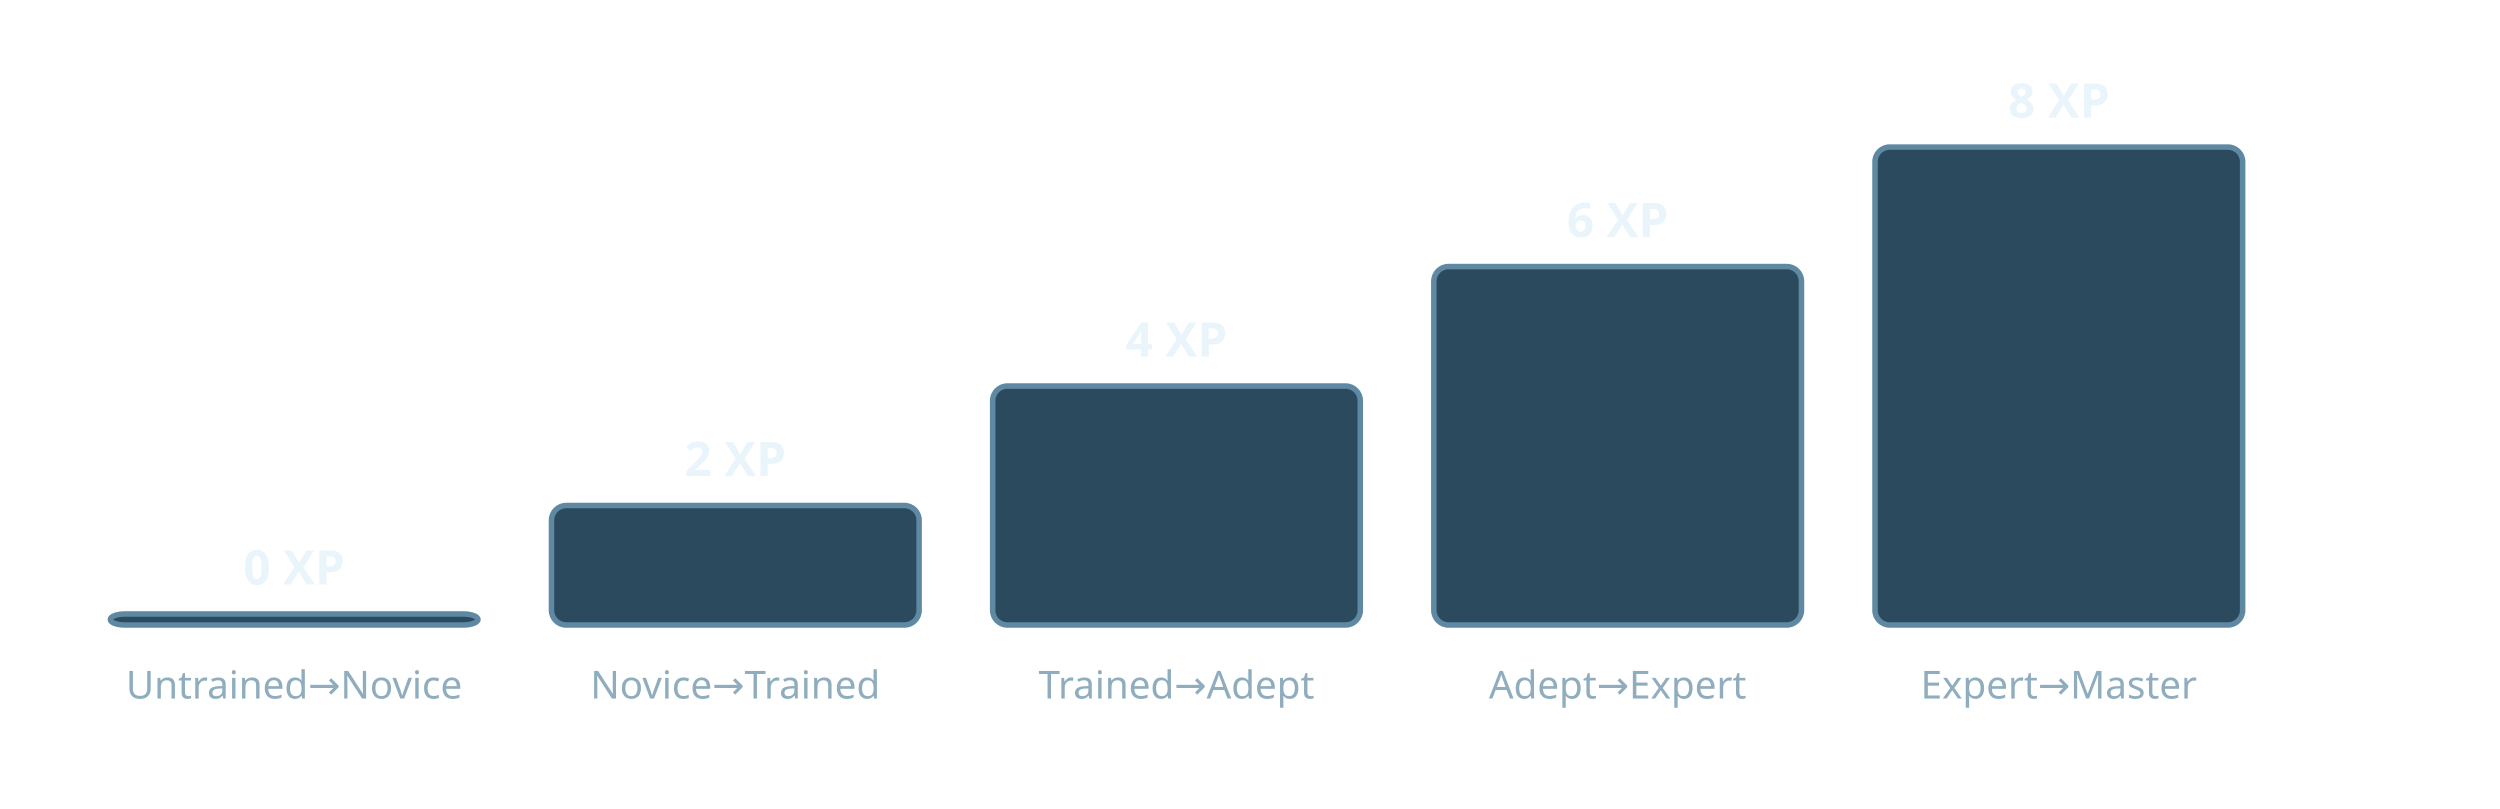
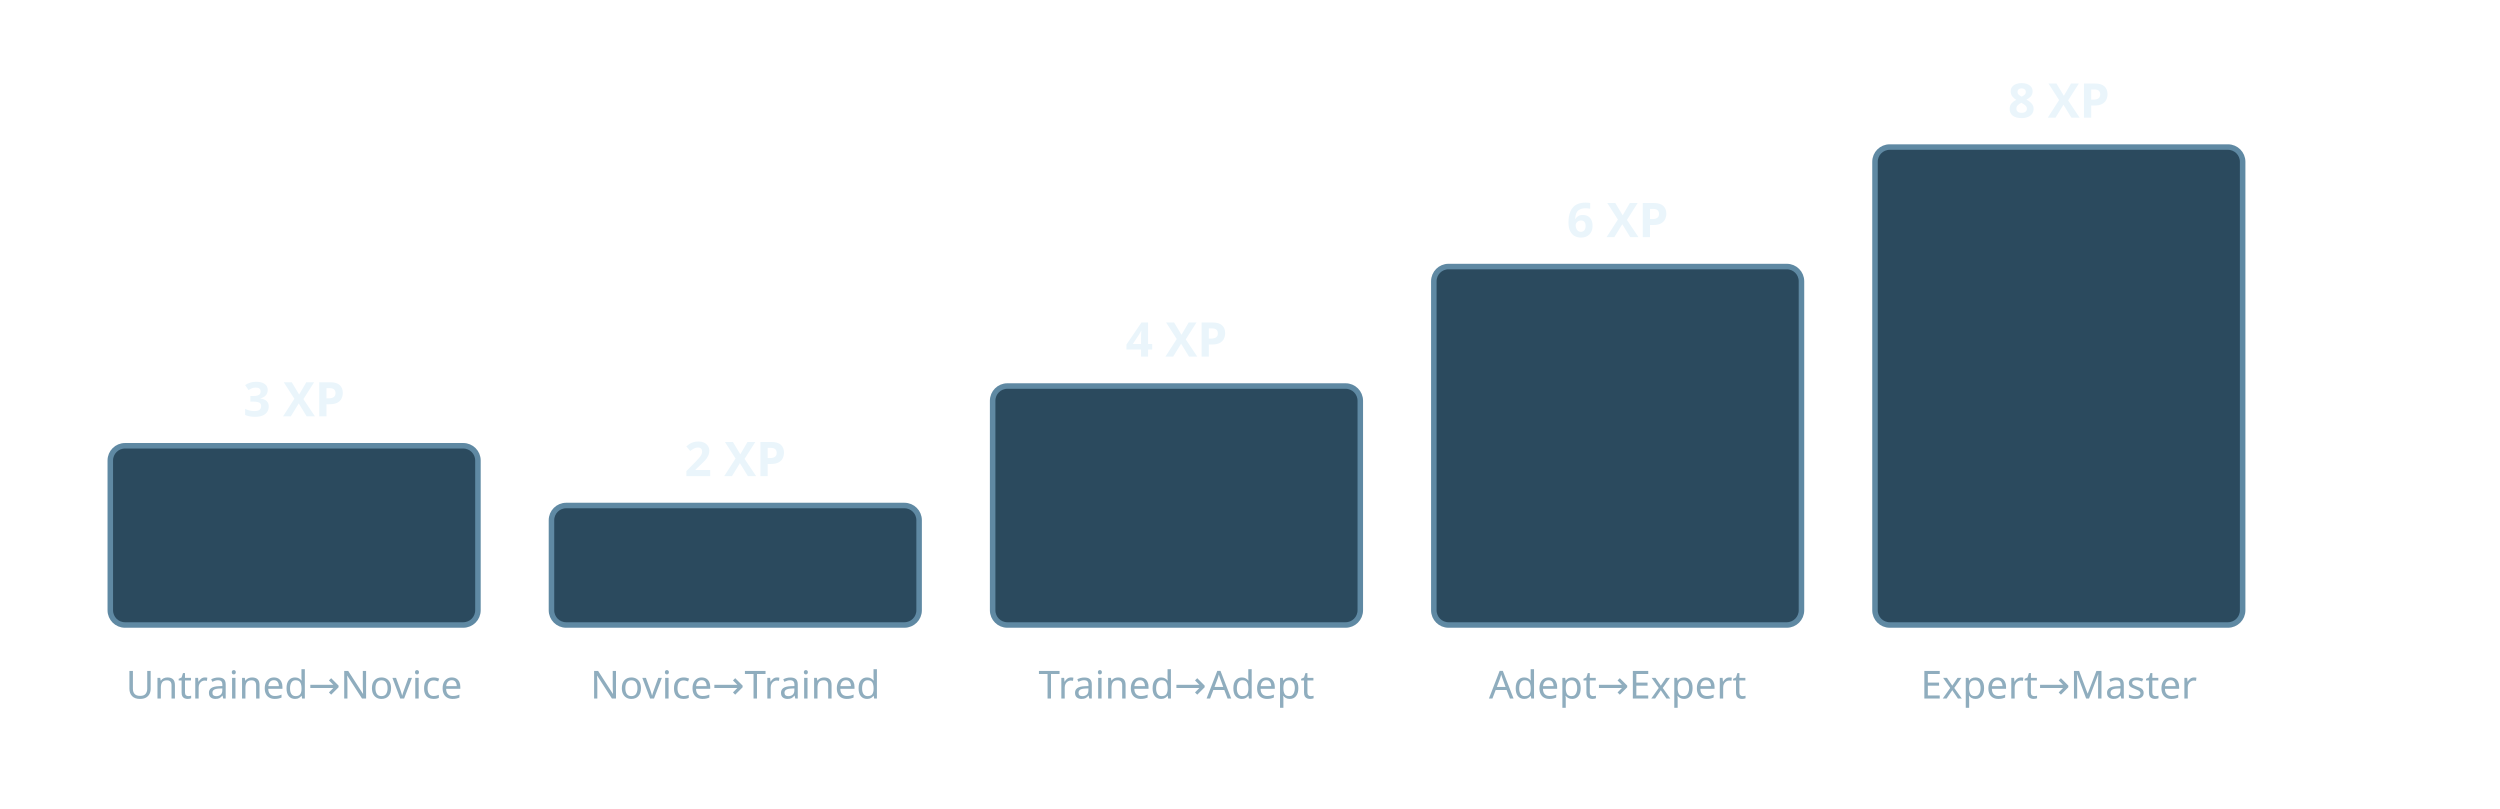
<svg xmlns="http://www.w3.org/2000/svg" width="680" height="220" viewBox="0 0 680 220" role="img">
-   <rect x="30" y="167.0" width="100" height="3.0" rx="4" fill="#2b4a5e" stroke="#5f89a3" stroke-width="1.5" />
+   <rect x="30" y="121.25" width="100" height="48.75" rx="4" fill="#2b4a5e" stroke="#5f89a3" stroke-width="1.5" />
  <rect x="150" y="137.5" width="100" height="32.5" rx="4" fill="#2b4a5e" stroke="#5f89a3" stroke-width="1.5" />
  <rect x="270" y="105.0" width="100" height="65.0" rx="4" fill="#2b4a5e" stroke="#5f89a3" stroke-width="1.5" />
  <rect x="390" y="72.5" width="100" height="97.5" rx="4" fill="#2b4a5e" stroke="#5f89a3" stroke-width="1.5" />
  <rect x="510" y="40.0" width="100" height="130.0" rx="4" fill="#2b4a5e" stroke="#5f89a3" stroke-width="1.5" />
-   <text x="80.0" y="159.0" text-anchor="middle" font-family="sans-serif" font-size="13" font-weight="700" fill="#eaf5fb">0 XP</text>
+   <text x="80.0" y="113.25" text-anchor="middle" font-family="sans-serif" font-size="13" font-weight="700" fill="#eaf5fb">3 XP</text>
  <text x="80.0" y="190.0" text-anchor="middle" font-family="sans-serif" font-size="10.5" fill="#8fadbe">Untrained→Novice</text>
  <text x="200.0" y="129.5" text-anchor="middle" font-family="sans-serif" font-size="13" font-weight="700" fill="#eaf5fb">2 XP</text>
  <text x="200.0" y="190.0" text-anchor="middle" font-family="sans-serif" font-size="10.5" fill="#8fadbe">Novice→Trained</text>
  <text x="320.0" y="97.0" text-anchor="middle" font-family="sans-serif" font-size="13" font-weight="700" fill="#eaf5fb">4 XP</text>
  <text x="320.0" y="190.0" text-anchor="middle" font-family="sans-serif" font-size="10.5" fill="#8fadbe">Trained→Adept</text>
  <text x="440.0" y="64.5" text-anchor="middle" font-family="sans-serif" font-size="13" font-weight="700" fill="#eaf5fb">6 XP</text>
  <text x="440.0" y="190.0" text-anchor="middle" font-family="sans-serif" font-size="10.5" fill="#8fadbe">Adept→Expert</text>
  <text x="560.0" y="32.0" text-anchor="middle" font-family="sans-serif" font-size="13" font-weight="700" fill="#eaf5fb">8 XP</text>
  <text x="560.0" y="190.0" text-anchor="middle" font-family="sans-serif" font-size="10.5" fill="#8fadbe">Expert→Master</text>
</svg>
